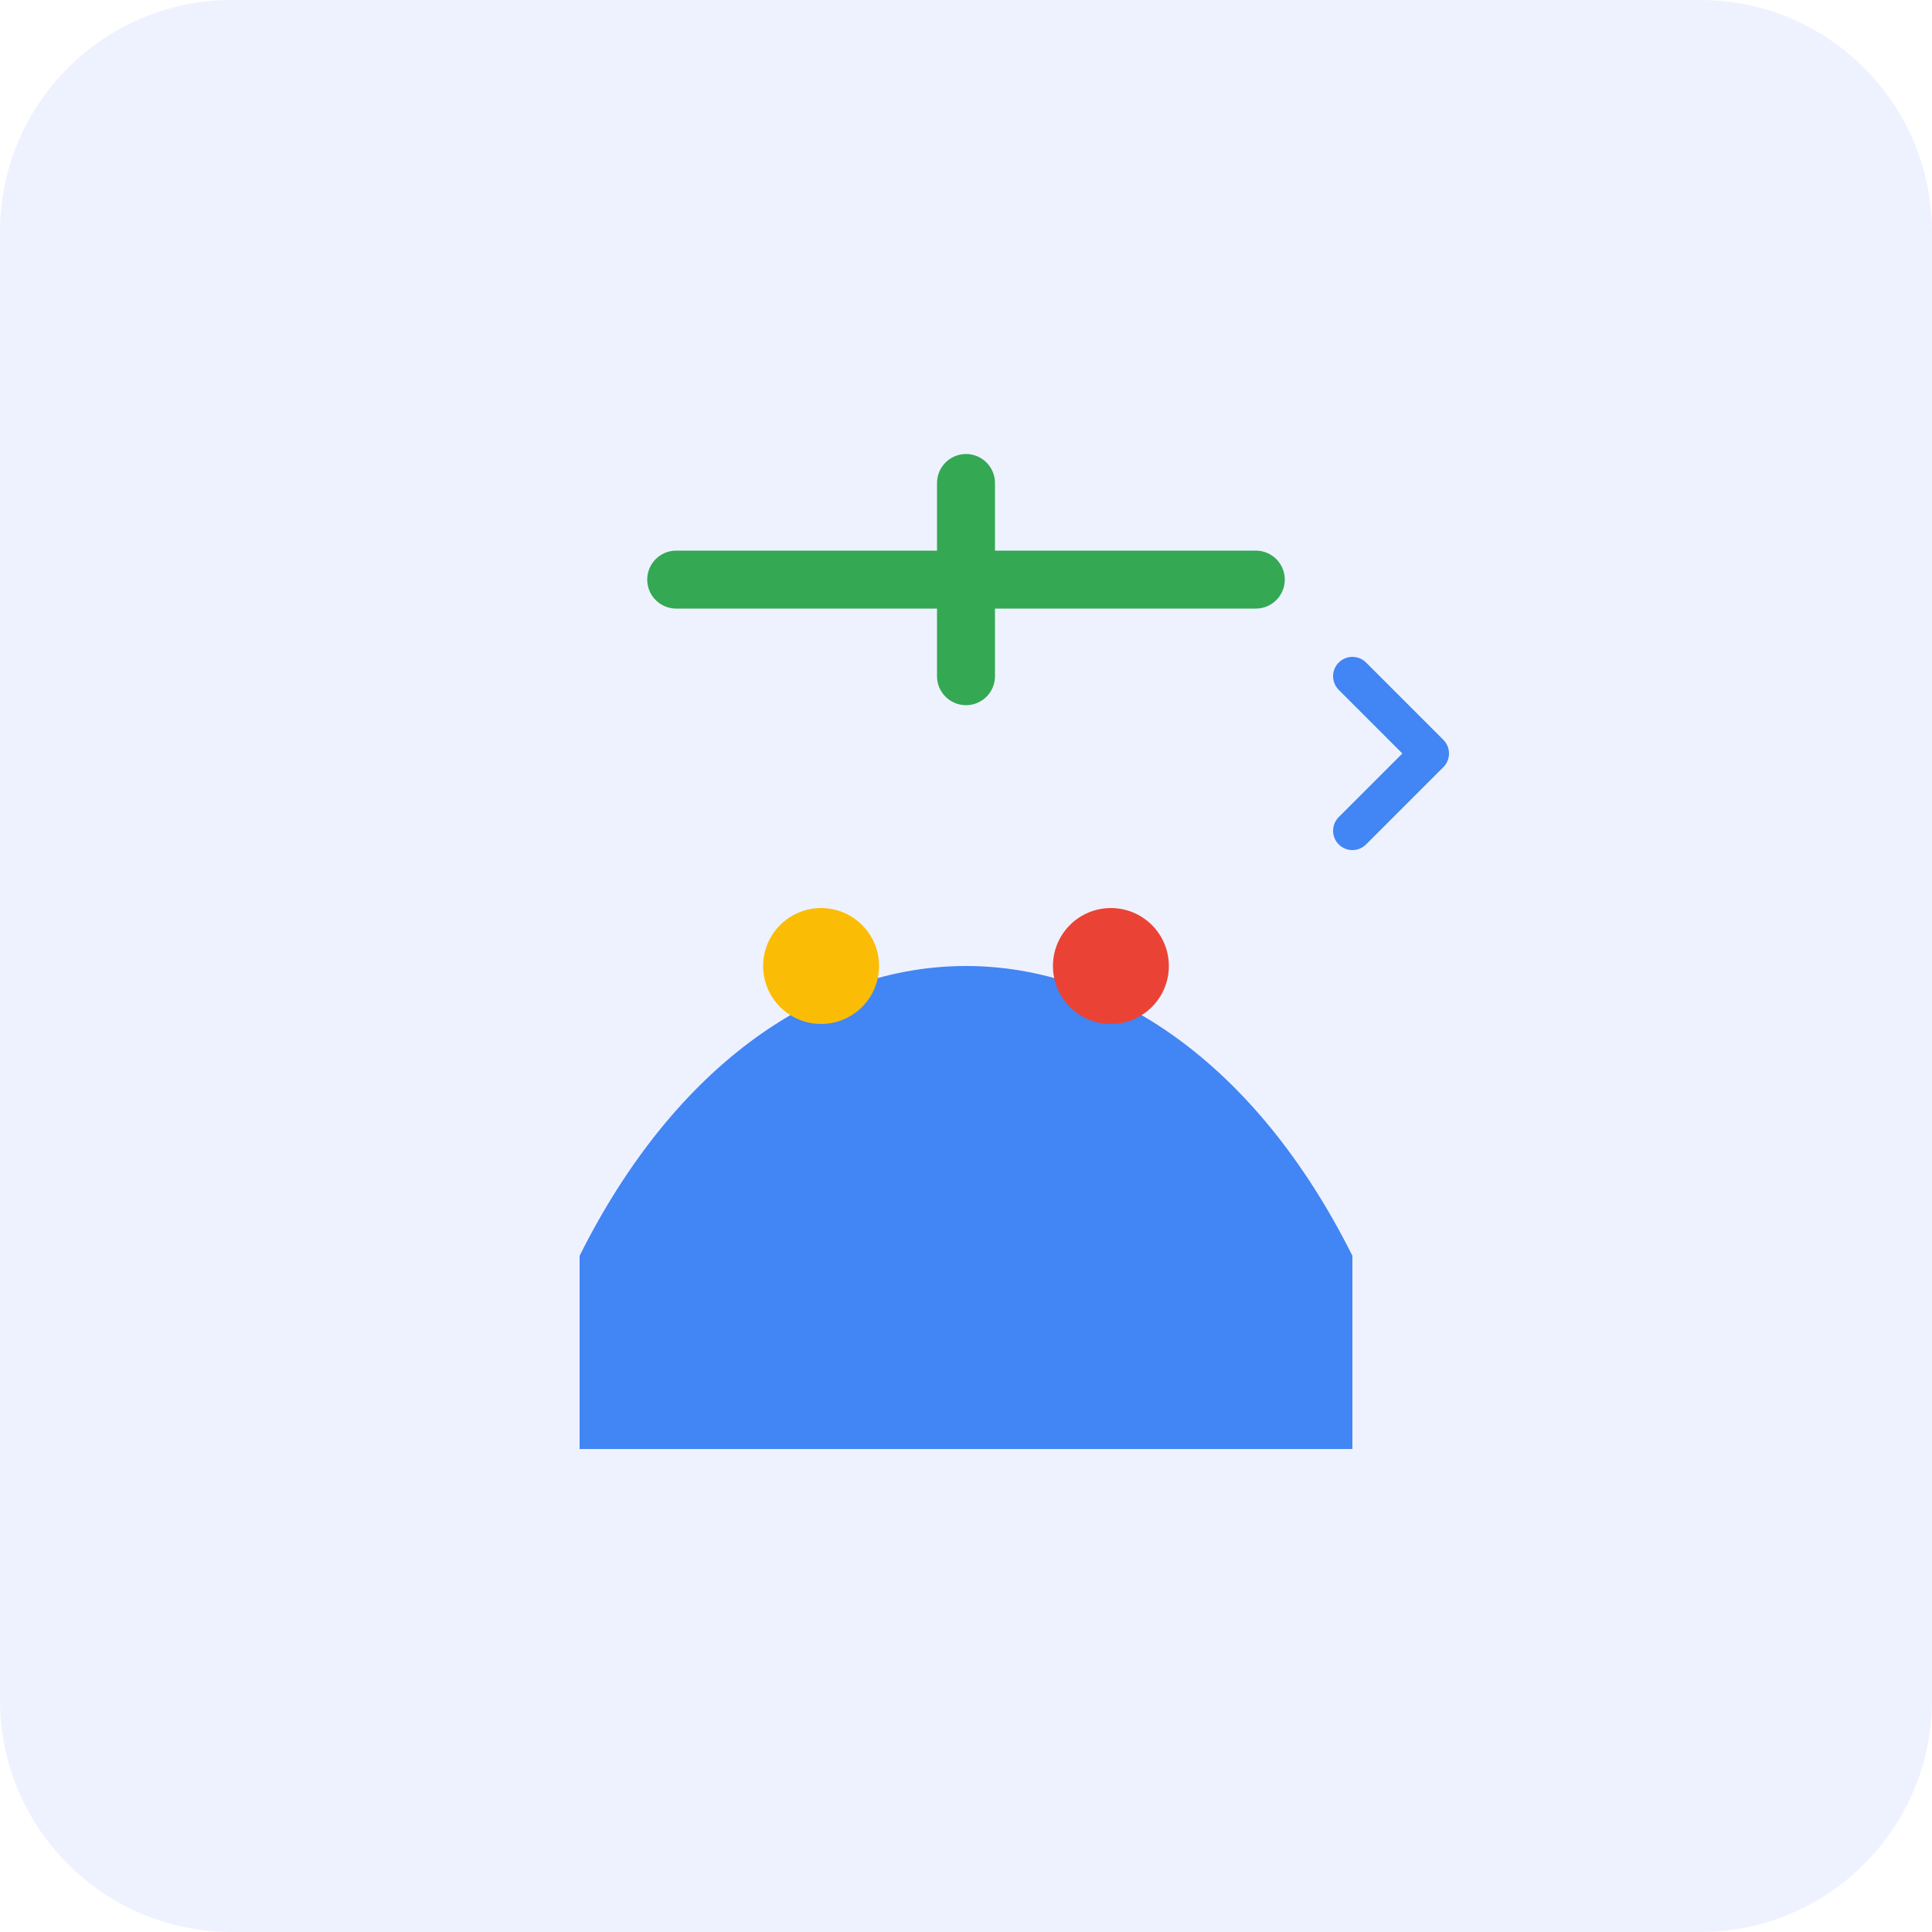
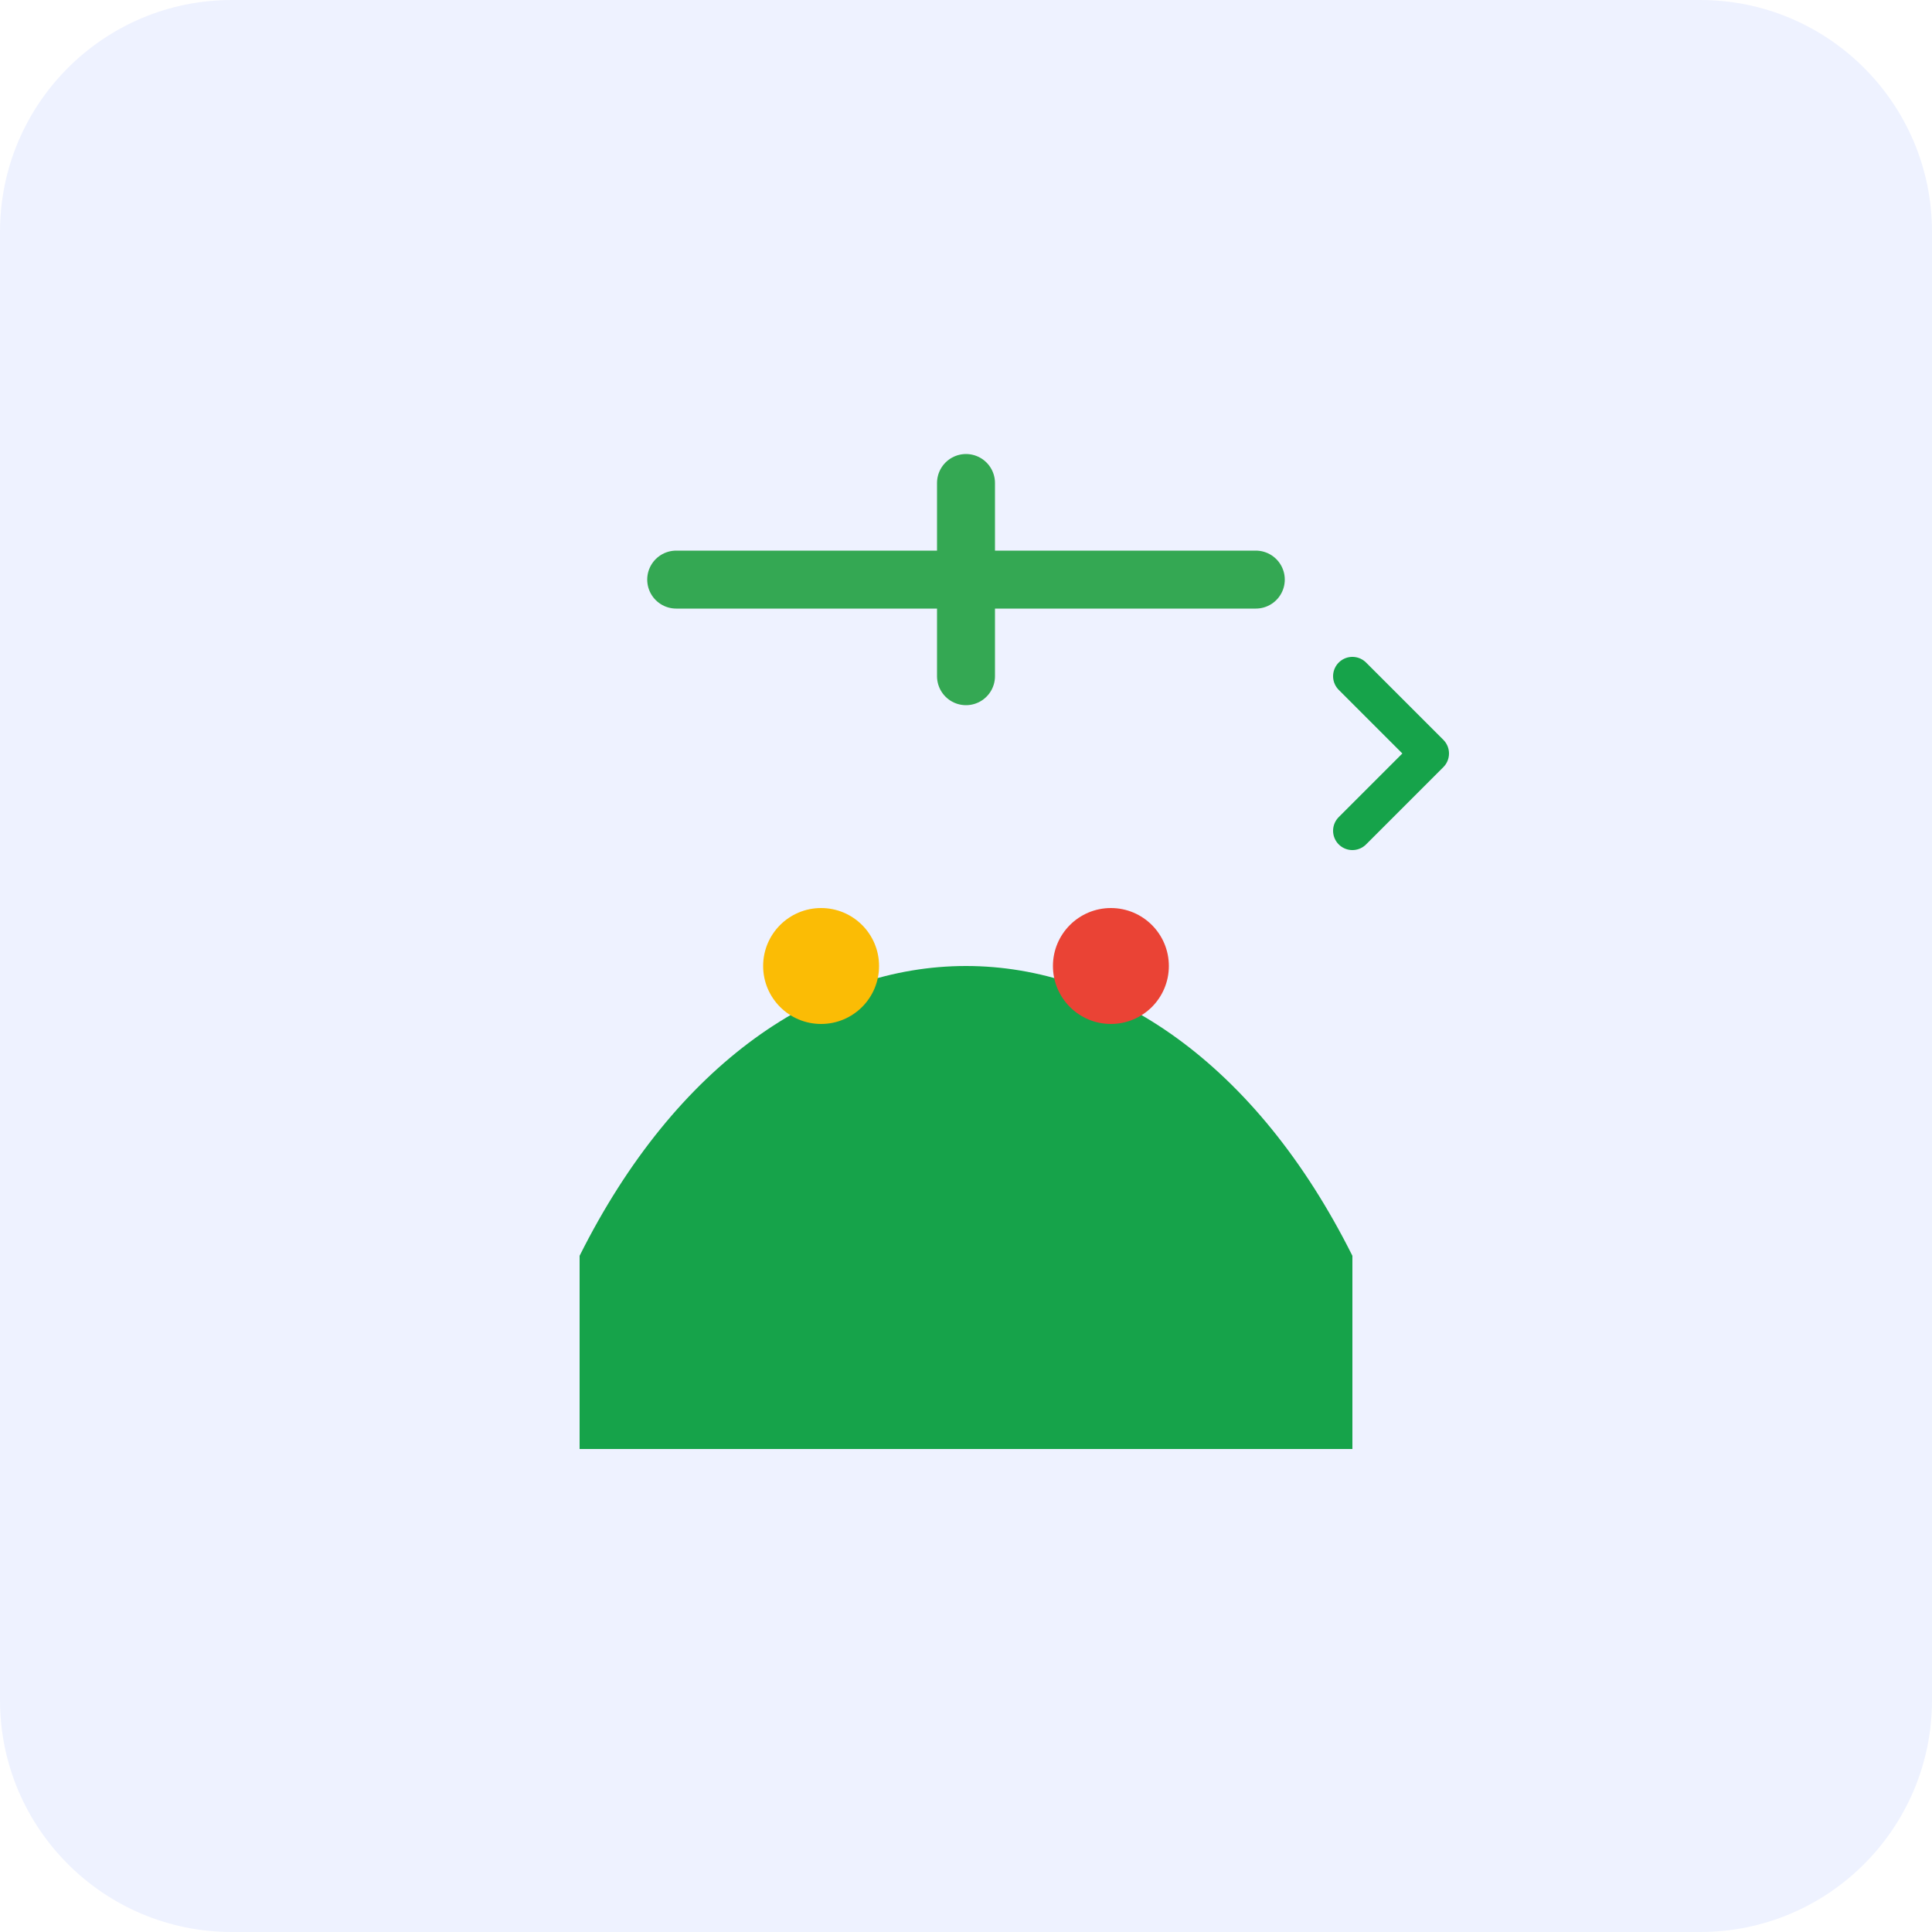
<svg xmlns="http://www.w3.org/2000/svg" viewBox="0 0 200 200" fill="none">
  <rect width="200" height="200" rx="24" fill="#eef2ff" />
-   <path d="M60 130c20-40 60-40 80 0v20H60z" fill="#4285f4" />
+   <path d="M60 130c20-40 60-40 80 0v20H60z" fill="#16a34a" />
  <circle cx="85" cy="100" r="6" fill="#fbbc05" />
  <circle cx="115" cy="100" r="6" fill="#ea4335" />
  <path d="M70 60h60M100 50v20" stroke="#34a853" stroke-width="6" stroke-linecap="round" />
-   <path d="M140 70l8 8-8 8" stroke="#4285f4" stroke-width="4" stroke-linecap="round" stroke-linejoin="round" />
+   <path d="M140 70l8 8-8 8" stroke="#16a34a" stroke-width="4" stroke-linecap="round" stroke-linejoin="round" />
</svg>
